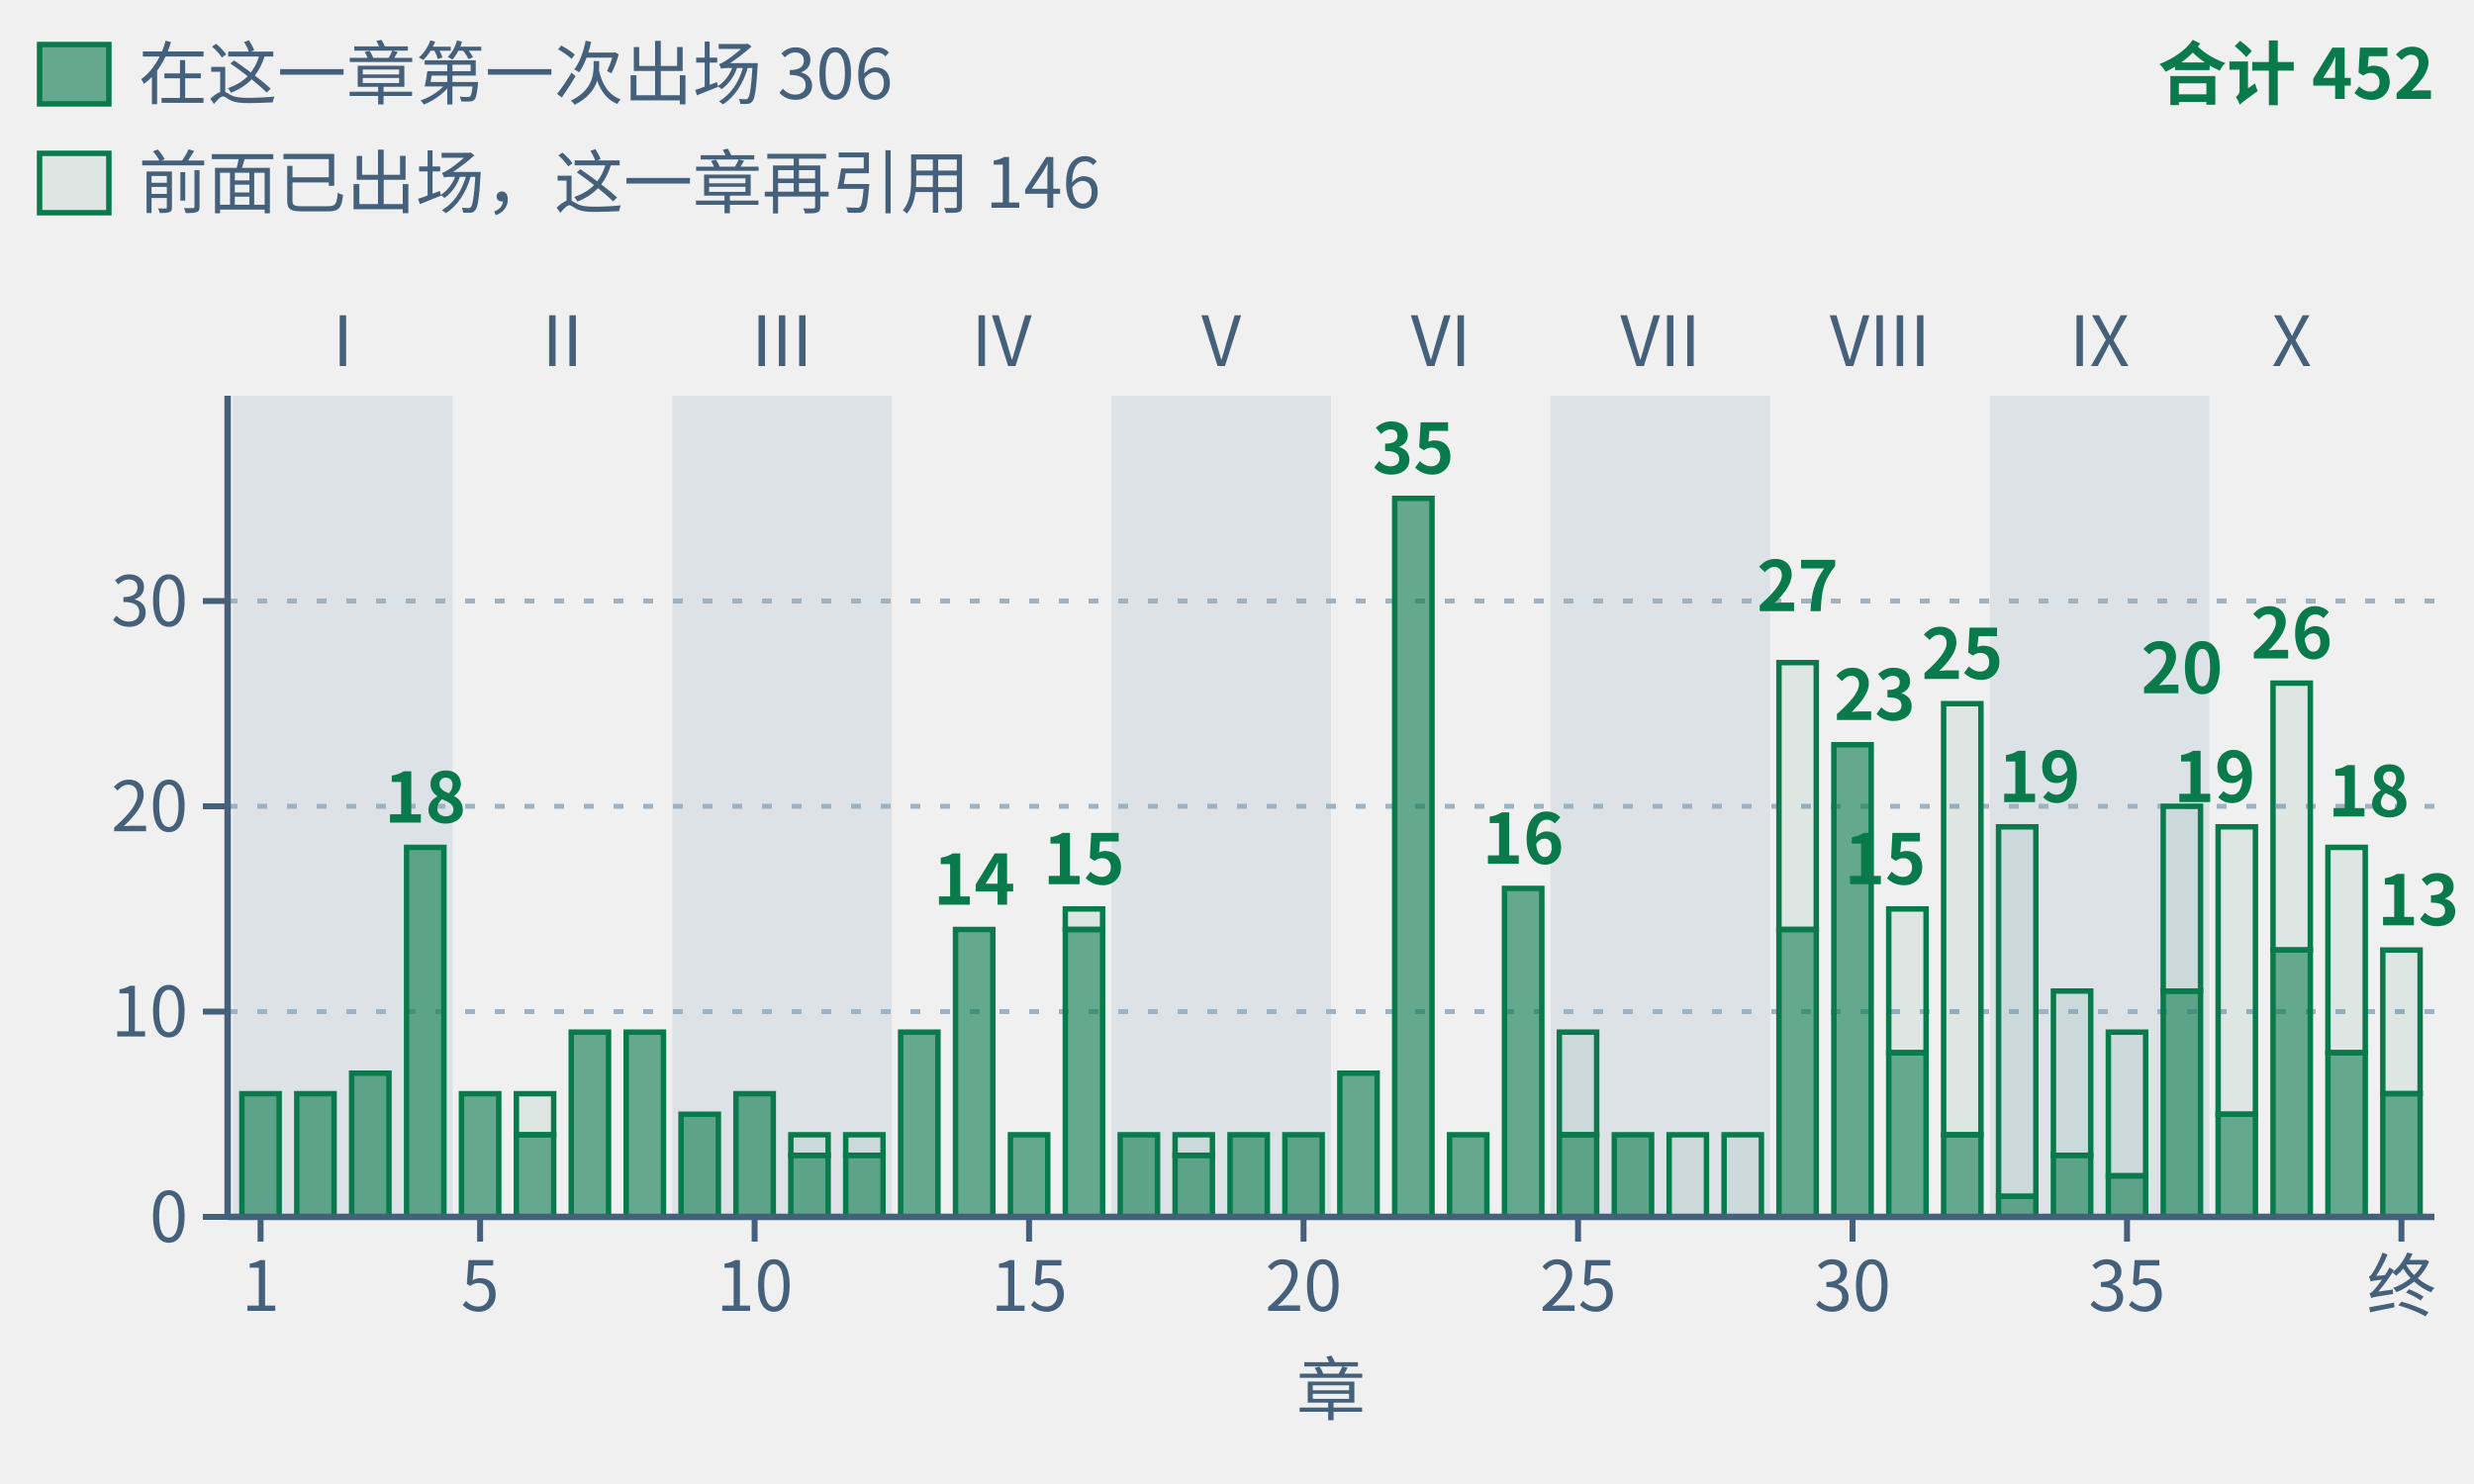
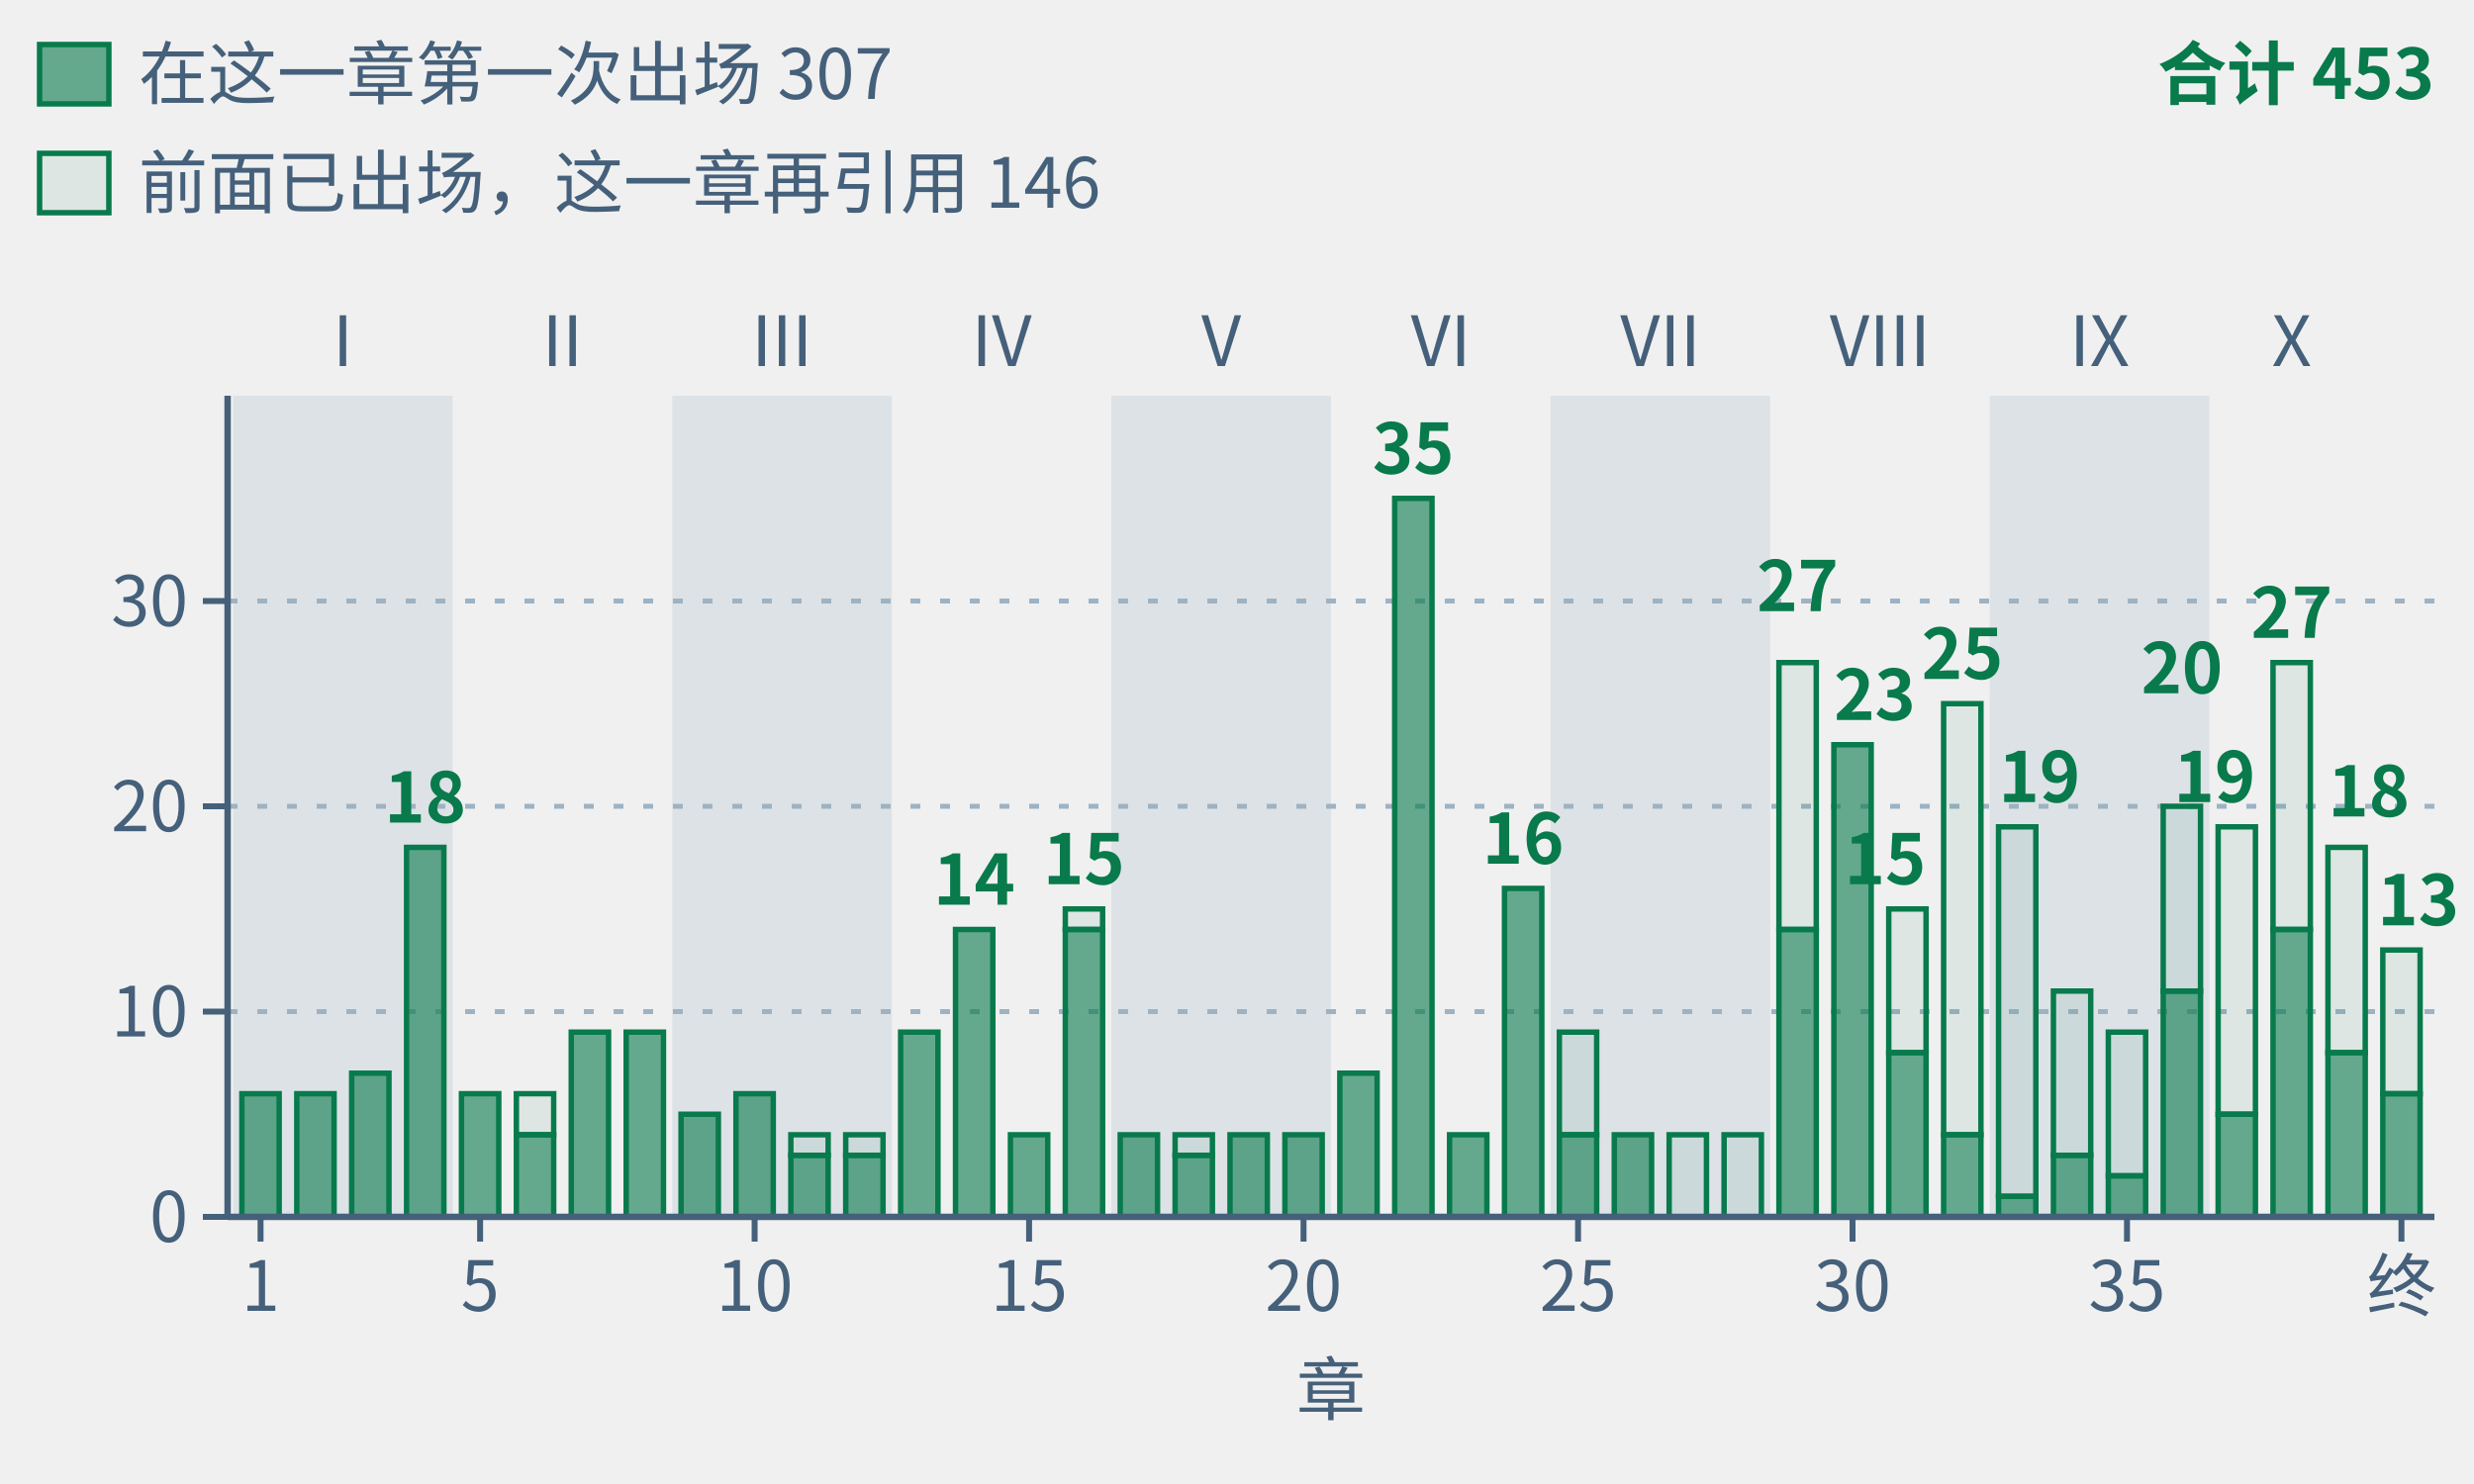
- <svg xmlns="http://www.w3.org/2000/svg" class="tr-fig" data-tr-fig="appc-theorems-by-chapter" data-lang="zh" viewBox="0 0 500 300" width="500" height="300" font-family="'Noto Sans SC', 'Noto Sans CJK SC', 'Source Sans 3', 'PingFang SC', 'Microsoft YaHei', system-ui, sans-serif" role="img" aria-label="按阅读顺序排列的 40 根绿色柱子，按部分组；各柱数该主章环境头引用的唯一冻结定理，子页面并入主章。合计 452 次，实心下段为本章首次出现的 306 条，空心上段为此前出现过的 146 条。跨主章复用重复计数。">
+ <svg xmlns="http://www.w3.org/2000/svg" class="tr-fig" data-tr-fig="appc-theorems-by-chapter" data-lang="zh" viewBox="0 0 500 300" width="500" height="300" font-family="'Noto Sans SC', 'Noto Sans CJK SC', 'Source Sans 3', 'PingFang SC', 'Microsoft YaHei', system-ui, sans-serif" role="img" aria-label="按阅读顺序排列的 40 根绿色柱子，按部分组；各柱数该主章环境头引用的唯一冻结定理，子页面并入主章。合计 453 次，实心下段为本章首次出现的 307 条，空心上段为此前出现过的 146 条。跨主章复用重复计数。">
  <style>.ts-ink{stroke:#0b1622}.tf-ink{fill:#0b1622}.ts-dim{stroke:#45607a}.tf-dim{fill:#45607a}.ts-faint{stroke:#9db3c4}.tf-faint{fill:#9db3c4}.ts-edge{stroke:#b9d0dd}.tf-edge{fill:#b9d0dd}.ts-hot{stroke:#5f9bb5}.tf-hot{fill:#5f9bb5}.ts-bg{stroke:#ffffff}.tf-bg{fill:#ffffff}.ts-panel{stroke:#eef5f9}.tf-panel{fill:#eef5f9}.ts-sheet{stroke:#f7fbfd}.tf-sheet{fill:#f7fbfd}.ts-cyan{stroke:#007c8a}.tf-cyan{fill:#007c8a}.ts-magenta{stroke:#b0128f}.tf-magenta{fill:#b0128f}.ts-amber{stroke:#946200}.tf-amber{fill:#946200}.ts-violet{stroke:#5a45c8}.tf-violet{fill:#5a45c8}.ts-ok{stroke:#087a4c}.tf-ok{fill:#087a4c}.ts-warn{stroke:#c21f3a}.tf-warn{fill:#c21f3a}.ts-blue{stroke:#1d5fd0}.tf-blue{fill:#1d5fd0}.ts-orange{stroke:#b85410}.tf-orange{fill:#b85410}.ts-sigma{stroke:#28405a}.tf-sigma{fill:#28405a}@media (prefers-color-scheme:dark){.ts-ink{stroke:#d4efff}.tf-ink{fill:#d4efff}.ts-dim{stroke:#6f8ea5}.tf-dim{fill:#6f8ea5}.ts-faint{stroke:#34506a}.tf-faint{fill:#34506a}.ts-edge{stroke:#143049}.tf-edge{fill:#143049}.ts-hot{stroke:#1f5d7c}.tf-hot{fill:#1f5d7c}.ts-bg{stroke:#03060c}.tf-bg{fill:#03060c}.ts-panel{stroke:#07101b}.tf-panel{fill:#07101b}.ts-sheet{stroke:#050c16}.tf-sheet{fill:#050c16}.ts-cyan{stroke:#19f0ff}.tf-cyan{fill:#19f0ff}.ts-magenta{stroke:#ff2fd0}.tf-magenta{fill:#ff2fd0}.ts-amber{stroke:#ffc83d}.tf-amber{fill:#ffc83d}.ts-violet{stroke:#9d8cff}.tf-violet{fill:#9d8cff}.ts-ok{stroke:#46ffb2}.tf-ok{fill:#46ffb2}.ts-warn{stroke:#ff5064}.tf-warn{fill:#ff5064}.ts-blue{stroke:#2a7bff}.tf-blue{fill:#2a7bff}.ts-orange{stroke:#ff8a3c}.tf-orange{fill:#ff8a3c}.ts-sigma{stroke:#cfe3ff}.tf-sigma{fill:#cfe3ff}}</style>
  <rect x="47.11" y="80" width="44.38" height="166" class="tf-faint" fill-opacity="0.22" />
  <text class="tf-dim" x="69.3" y="74" font-size="14" text-anchor="middle">I</text>
  <text class="tf-dim" x="113.68" y="74" font-size="14" text-anchor="middle">II</text>
  <rect x="135.87" y="80" width="44.38" height="166" class="tf-faint" fill-opacity="0.22" />
  <text class="tf-dim" x="158.05" y="74" font-size="14" text-anchor="middle">III</text>
  <text class="tf-dim" x="202.43" y="74" font-size="14" text-anchor="middle">IV</text>
  <rect x="224.62" y="80" width="44.38" height="166" class="tf-faint" fill-opacity="0.22" />
  <text class="tf-dim" x="246.81" y="74" font-size="14" text-anchor="middle">V</text>
  <text class="tf-dim" x="291.19" y="74" font-size="14" text-anchor="middle">VI</text>
  <rect x="313.38" y="80" width="44.38" height="166" class="tf-faint" fill-opacity="0.22" />
  <text class="tf-dim" x="335.57" y="74" font-size="14" text-anchor="middle">VII</text>
  <text class="tf-dim" x="379.95" y="74" font-size="14" text-anchor="middle">VIII</text>
  <rect x="402.13" y="80" width="44.38" height="166" class="tf-faint" fill-opacity="0.22" />
  <text class="tf-dim" x="424.32" y="74" font-size="14" text-anchor="middle">IX</text>
  <text class="tf-dim" x="463.15" y="74" font-size="14" text-anchor="middle">X</text>
  <line x1="46" y1="204.5" x2="492" y2="204.5" class="ts-faint" stroke-width="1" stroke-dasharray="2 4" fill="none" />
  <line x1="46" y1="163" x2="492" y2="163" class="ts-faint" stroke-width="1" stroke-dasharray="2 4" fill="none" />
  <line x1="46" y1="121.5" x2="492" y2="121.5" class="ts-faint" stroke-width="1" stroke-dasharray="2 4" fill="none" />
  <rect x="48.88" y="221.1" width="7.54" height="24.9" class="ts-ok tf-ok" stroke-width="1.1" fill-opacity="0.6" />
  <rect x="59.98" y="221.1" width="7.54" height="24.9" class="ts-ok tf-ok" stroke-width="1.1" fill-opacity="0.6" />
  <rect x="71.07" y="216.95" width="7.54" height="29.05" class="ts-ok tf-ok" stroke-width="1.1" fill-opacity="0.6" />
  <rect x="82.17" y="171.3" width="7.54" height="74.7" class="ts-ok tf-ok" stroke-width="1.1" fill-opacity="0.6" />
  <rect x="93.26" y="221.1" width="7.54" height="24.9" class="ts-ok tf-ok" stroke-width="1.1" fill-opacity="0.6" />
  <rect x="104.36" y="221.1" width="7.54" height="8.3" class="ts-ok tf-ok" stroke-width="1.1" fill-opacity="0.08" />
  <rect x="104.36" y="229.4" width="7.54" height="16.6" class="ts-ok tf-ok" stroke-width="1.1" fill-opacity="0.6" />
  <rect x="115.45" y="208.65" width="7.54" height="37.35" class="ts-ok tf-ok" stroke-width="1.1" fill-opacity="0.6" />
  <rect x="126.55" y="208.65" width="7.54" height="37.35" class="ts-ok tf-ok" stroke-width="1.1" fill-opacity="0.6" />
  <rect x="137.64" y="225.25" width="7.54" height="20.75" class="ts-ok tf-ok" stroke-width="1.1" fill-opacity="0.6" />
  <rect x="148.74" y="221.1" width="7.54" height="24.9" class="ts-ok tf-ok" stroke-width="1.1" fill-opacity="0.6" />
  <rect x="159.83" y="229.4" width="7.54" height="4.15" class="ts-ok tf-ok" stroke-width="1.1" fill-opacity="0.08" />
  <rect x="159.83" y="233.55" width="7.54" height="12.45" class="ts-ok tf-ok" stroke-width="1.1" fill-opacity="0.6" />
  <rect x="170.92" y="229.4" width="7.54" height="4.15" class="ts-ok tf-ok" stroke-width="1.1" fill-opacity="0.08" />
  <rect x="170.92" y="233.55" width="7.54" height="12.45" class="ts-ok tf-ok" stroke-width="1.1" fill-opacity="0.6" />
  <rect x="182.02" y="208.65" width="7.54" height="37.35" class="ts-ok tf-ok" stroke-width="1.1" fill-opacity="0.6" />
  <rect x="193.11" y="187.9" width="7.54" height="58.1" class="ts-ok tf-ok" stroke-width="1.1" fill-opacity="0.6" />
  <rect x="204.21" y="229.4" width="7.54" height="16.6" class="ts-ok tf-ok" stroke-width="1.1" fill-opacity="0.6" />
  <rect x="215.3" y="183.75" width="7.54" height="4.15" class="ts-ok tf-ok" stroke-width="1.1" fill-opacity="0.08" />
  <rect x="215.3" y="187.9" width="7.54" height="58.1" class="ts-ok tf-ok" stroke-width="1.1" fill-opacity="0.6" />
  <rect x="226.4" y="229.4" width="7.54" height="16.6" class="ts-ok tf-ok" stroke-width="1.1" fill-opacity="0.6" />
  <rect x="237.49" y="229.4" width="7.54" height="4.15" class="ts-ok tf-ok" stroke-width="1.1" fill-opacity="0.08" />
  <rect x="237.49" y="233.55" width="7.54" height="12.45" class="ts-ok tf-ok" stroke-width="1.1" fill-opacity="0.6" />
  <rect x="248.59" y="229.4" width="7.54" height="16.6" class="ts-ok tf-ok" stroke-width="1.1" fill-opacity="0.6" />
  <rect x="259.68" y="229.4" width="7.54" height="16.6" class="ts-ok tf-ok" stroke-width="1.1" fill-opacity="0.6" />
  <rect x="270.78" y="216.95" width="7.54" height="29.05" class="ts-ok tf-ok" stroke-width="1.1" fill-opacity="0.6" />
  <rect x="281.87" y="100.75" width="7.54" height="145.25" class="ts-ok tf-ok" stroke-width="1.1" fill-opacity="0.6" />
  <rect x="292.96" y="229.4" width="7.54" height="16.6" class="ts-ok tf-ok" stroke-width="1.1" fill-opacity="0.6" />
  <rect x="304.06" y="179.6" width="7.54" height="66.4" class="ts-ok tf-ok" stroke-width="1.1" fill-opacity="0.6" />
  <rect x="315.15" y="208.65" width="7.54" height="20.75" class="ts-ok tf-ok" stroke-width="1.1" fill-opacity="0.08" />
  <rect x="315.15" y="229.4" width="7.54" height="16.6" class="ts-ok tf-ok" stroke-width="1.1" fill-opacity="0.6" />
  <rect x="326.25" y="229.4" width="7.54" height="16.6" class="ts-ok tf-ok" stroke-width="1.1" fill-opacity="0.6" />
  <rect x="337.34" y="229.4" width="7.54" height="16.6" class="ts-ok tf-ok" stroke-width="1.1" fill-opacity="0.08" />
  <rect x="348.44" y="229.4" width="7.54" height="16.6" class="ts-ok tf-ok" stroke-width="1.1" fill-opacity="0.08" />
  <rect x="359.53" y="133.95" width="7.54" height="53.95" class="ts-ok tf-ok" stroke-width="1.1" fill-opacity="0.08" />
  <rect x="359.53" y="187.9" width="7.54" height="58.1" class="ts-ok tf-ok" stroke-width="1.1" fill-opacity="0.6" />
  <rect x="370.63" y="150.55" width="7.54" height="95.45" class="ts-ok tf-ok" stroke-width="1.1" fill-opacity="0.6" />
  <rect x="381.72" y="183.75" width="7.54" height="29.05" class="ts-ok tf-ok" stroke-width="1.1" fill-opacity="0.08" />
  <rect x="381.72" y="212.8" width="7.54" height="33.2" class="ts-ok tf-ok" stroke-width="1.1" fill-opacity="0.6" />
  <rect x="392.81" y="142.25" width="7.54" height="87.15" class="ts-ok tf-ok" stroke-width="1.1" fill-opacity="0.08" />
  <rect x="392.81" y="229.4" width="7.54" height="16.6" class="ts-ok tf-ok" stroke-width="1.1" fill-opacity="0.6" />
  <rect x="403.91" y="167.15" width="7.54" height="74.7" class="ts-ok tf-ok" stroke-width="1.1" fill-opacity="0.08" />
  <rect x="403.91" y="241.85" width="7.54" height="4.15" class="ts-ok tf-ok" stroke-width="1.1" fill-opacity="0.6" />
  <rect x="415" y="200.35" width="7.54" height="33.2" class="ts-ok tf-ok" stroke-width="1.1" fill-opacity="0.08" />
  <rect x="415" y="233.55" width="7.54" height="12.45" class="ts-ok tf-ok" stroke-width="1.1" fill-opacity="0.6" />
  <rect x="426.1" y="208.65" width="7.54" height="29.05" class="ts-ok tf-ok" stroke-width="1.1" fill-opacity="0.08" />
  <rect x="426.1" y="237.7" width="7.54" height="8.3" class="ts-ok tf-ok" stroke-width="1.1" fill-opacity="0.6" />
  <rect x="437.19" y="163" width="7.54" height="37.35" class="ts-ok tf-ok" stroke-width="1.1" fill-opacity="0.08" />
  <rect x="437.19" y="200.35" width="7.54" height="45.65" class="ts-ok tf-ok" stroke-width="1.1" fill-opacity="0.6" />
  <rect x="448.29" y="167.15" width="7.54" height="58.1" class="ts-ok tf-ok" stroke-width="1.1" fill-opacity="0.08" />
  <rect x="448.29" y="225.25" width="7.54" height="20.75" class="ts-ok tf-ok" stroke-width="1.1" fill-opacity="0.6" />
-   <rect x="459.38" y="138.1" width="7.54" height="53.95" class="ts-ok tf-ok" stroke-width="1.1" fill-opacity="0.08" />
-   <rect x="459.38" y="192.05" width="7.54" height="53.95" class="ts-ok tf-ok" stroke-width="1.1" fill-opacity="0.6" />
+   <rect x="459.38" y="133.95" width="7.54" height="53.95" class="ts-ok tf-ok" stroke-width="1.1" fill-opacity="0.08" />
+   <rect x="459.38" y="187.9" width="7.54" height="58.1" class="ts-ok tf-ok" stroke-width="1.1" fill-opacity="0.6" />
  <rect x="470.48" y="171.3" width="7.54" height="41.5" class="ts-ok tf-ok" stroke-width="1.1" fill-opacity="0.08" />
  <rect x="470.48" y="212.8" width="7.54" height="33.2" class="ts-ok tf-ok" stroke-width="1.1" fill-opacity="0.6" />
  <rect x="481.57" y="192.05" width="7.54" height="29.05" class="ts-ok tf-ok" stroke-width="1.1" fill-opacity="0.08" />
  <rect x="481.57" y="221.1" width="7.54" height="24.9" class="ts-ok tf-ok" stroke-width="1.1" fill-opacity="0.6" />
  <text class="tf-ok" x="85.94" y="166.3" font-size="14" text-anchor="middle" font-weight="600">18</text>
  <text class="tf-ok" x="196.89" y="182.9" font-size="14" text-anchor="middle" font-weight="600">14</text>
  <text class="tf-ok" x="219.07" y="178.75" font-size="14" text-anchor="middle" font-weight="600">15</text>
  <text class="tf-ok" x="285.64" y="95.75" font-size="14" text-anchor="middle" font-weight="600">35</text>
  <text class="tf-ok" x="307.83" y="174.6" font-size="14" text-anchor="middle" font-weight="600">16</text>
  <text class="tf-ok" x="363.3" y="123.55" font-size="14" text-anchor="middle" font-weight="600">27</text>
  <text class="tf-ok" x="370.63" y="145.55" font-size="14" font-weight="600">23</text>
  <text class="tf-ok" x="389.26" y="178.75" font-size="14" text-anchor="end" font-weight="600">15</text>
  <text class="tf-ok" x="396.59" y="137.25" font-size="14" text-anchor="middle" font-weight="600">25</text>
  <text class="tf-ok" x="403.91" y="162.15" font-size="14" font-weight="600">19</text>
  <text class="tf-ok" x="440.97" y="140.15" font-size="14" text-anchor="middle" font-weight="600">20</text>
  <text class="tf-ok" x="455.83" y="162.15" font-size="14" text-anchor="end" font-weight="600">19</text>
-   <text class="tf-ok" x="463.15" y="133.1" font-size="14" text-anchor="middle" font-weight="600">26</text>
+   <text class="tf-ok" x="463.15" y="128.95" font-size="14" text-anchor="middle" font-weight="600">27</text>
  <text class="tf-ok" x="470.48" y="165.05" font-size="14" font-weight="600">18</text>
  <text class="tf-ok" x="497" y="187.05" font-size="14" text-anchor="end" font-weight="600">13</text>
  <line x1="46" y1="246" x2="492" y2="246" class="ts-dim" stroke-width="1.3" fill="none" />
  <line x1="52.66" y1="246" x2="52.66" y2="251" class="ts-dim" stroke-width="1.2" fill="none" />
  <text class="tf-dim" x="52.66" y="265" font-size="14" text-anchor="middle">1</text>
  <line x1="97.03" y1="246" x2="97.03" y2="251" class="ts-dim" stroke-width="1.2" fill="none" />
  <text class="tf-dim" x="97.03" y="265" font-size="14" text-anchor="middle">5</text>
  <line x1="152.51" y1="246" x2="152.51" y2="251" class="ts-dim" stroke-width="1.2" fill="none" />
  <text class="tf-dim" x="152.51" y="265" font-size="14" text-anchor="middle">10</text>
  <line x1="207.98" y1="246" x2="207.98" y2="251" class="ts-dim" stroke-width="1.2" fill="none" />
  <text class="tf-dim" x="207.98" y="265" font-size="14" text-anchor="middle">15</text>
  <line x1="263.45" y1="246" x2="263.45" y2="251" class="ts-dim" stroke-width="1.2" fill="none" />
  <text class="tf-dim" x="263.45" y="265" font-size="14" text-anchor="middle">20</text>
  <line x1="318.93" y1="246" x2="318.93" y2="251" class="ts-dim" stroke-width="1.2" fill="none" />
  <text class="tf-dim" x="318.93" y="265" font-size="14" text-anchor="middle">25</text>
  <line x1="374.4" y1="246" x2="374.4" y2="251" class="ts-dim" stroke-width="1.2" fill="none" />
  <text class="tf-dim" x="374.4" y="265" font-size="14" text-anchor="middle">30</text>
  <line x1="429.87" y1="246" x2="429.87" y2="251" class="ts-dim" stroke-width="1.2" fill="none" />
  <text class="tf-dim" x="429.87" y="265" font-size="14" text-anchor="middle">35</text>
  <line x1="485.34" y1="246" x2="485.34" y2="251" class="ts-dim" stroke-width="1.2" fill="none" />
  <text class="tf-dim" x="485.34" y="265" font-size="14" text-anchor="middle">终</text>
  <text class="tf-dim" x="269" y="286" font-size="14" text-anchor="middle">章</text>
  <line x1="46" y1="80" x2="46" y2="246" class="ts-dim" stroke-width="1.3" fill="none" />
  <line x1="41" y1="246" x2="46" y2="246" class="ts-dim" stroke-width="1.2" fill="none" />
  <text class="tf-dim" x="38" y="251.04" font-size="14" text-anchor="end">0</text>
  <line x1="41" y1="204.5" x2="46" y2="204.5" class="ts-dim" stroke-width="1.2" fill="none" />
  <text class="tf-dim" x="38" y="209.54" font-size="14" text-anchor="end">10</text>
  <line x1="41" y1="163" x2="46" y2="163" class="ts-dim" stroke-width="1.2" fill="none" />
  <text class="tf-dim" x="38" y="168.04" font-size="14" text-anchor="end">20</text>
  <line x1="41" y1="121.5" x2="46" y2="121.5" class="ts-dim" stroke-width="1.2" fill="none" />
  <text class="tf-dim" x="38" y="126.54" font-size="14" text-anchor="end">30</text>
  <rect x="8" y="9" width="14" height="12" class="ts-ok tf-ok" stroke-width="1.1" fill-opacity="0.6" />
-   <text class="tf-dim" x="28" y="20" font-size="14">在这一章第一次出场 306</text>
+   <text class="tf-dim" x="28" y="20" font-size="14">在这一章第一次出场 307</text>
  <rect x="8" y="31" width="14" height="12" class="ts-ok tf-ok" stroke-width="1.1" fill-opacity="0.08" />
  <text class="tf-dim" x="28" y="42" font-size="14">前面已出场，这一章再引用 146</text>
-   <text class="tf-ok" x="492" y="20" font-size="14" text-anchor="end" font-weight="600">合计 452</text>
+   <text class="tf-ok" x="492" y="20" font-size="14" text-anchor="end" font-weight="600">合计 453</text>
</svg>
